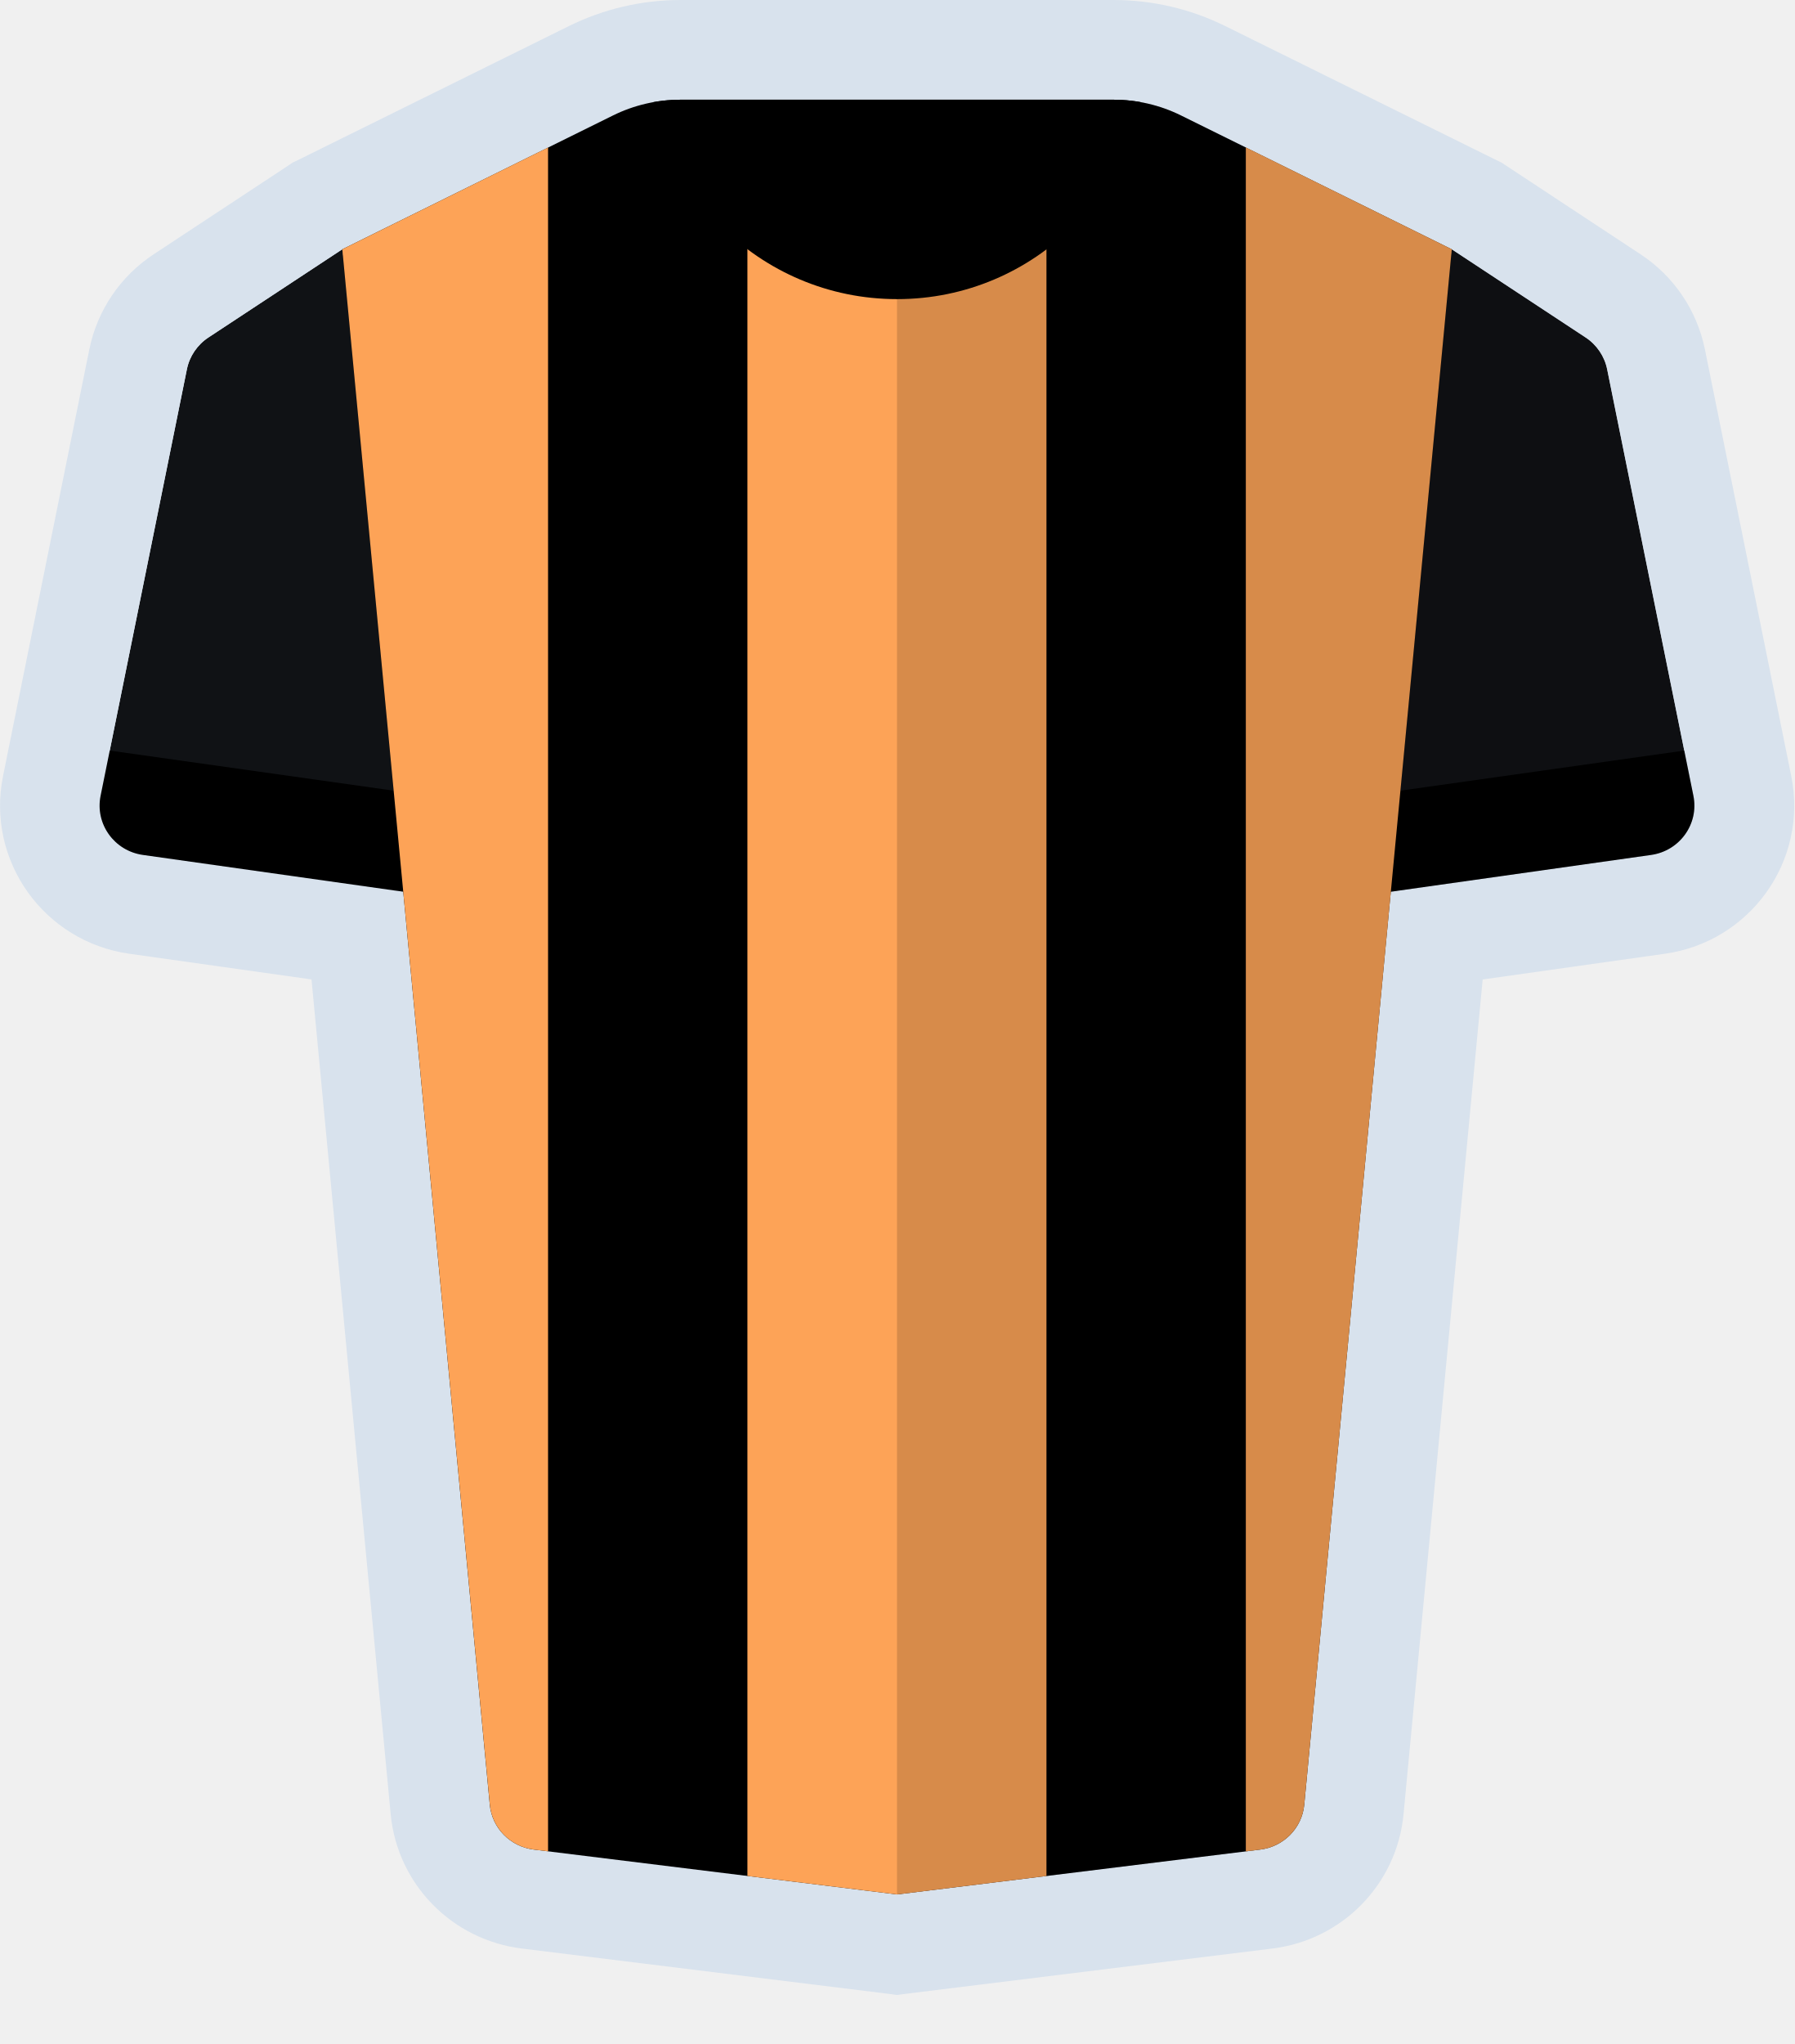
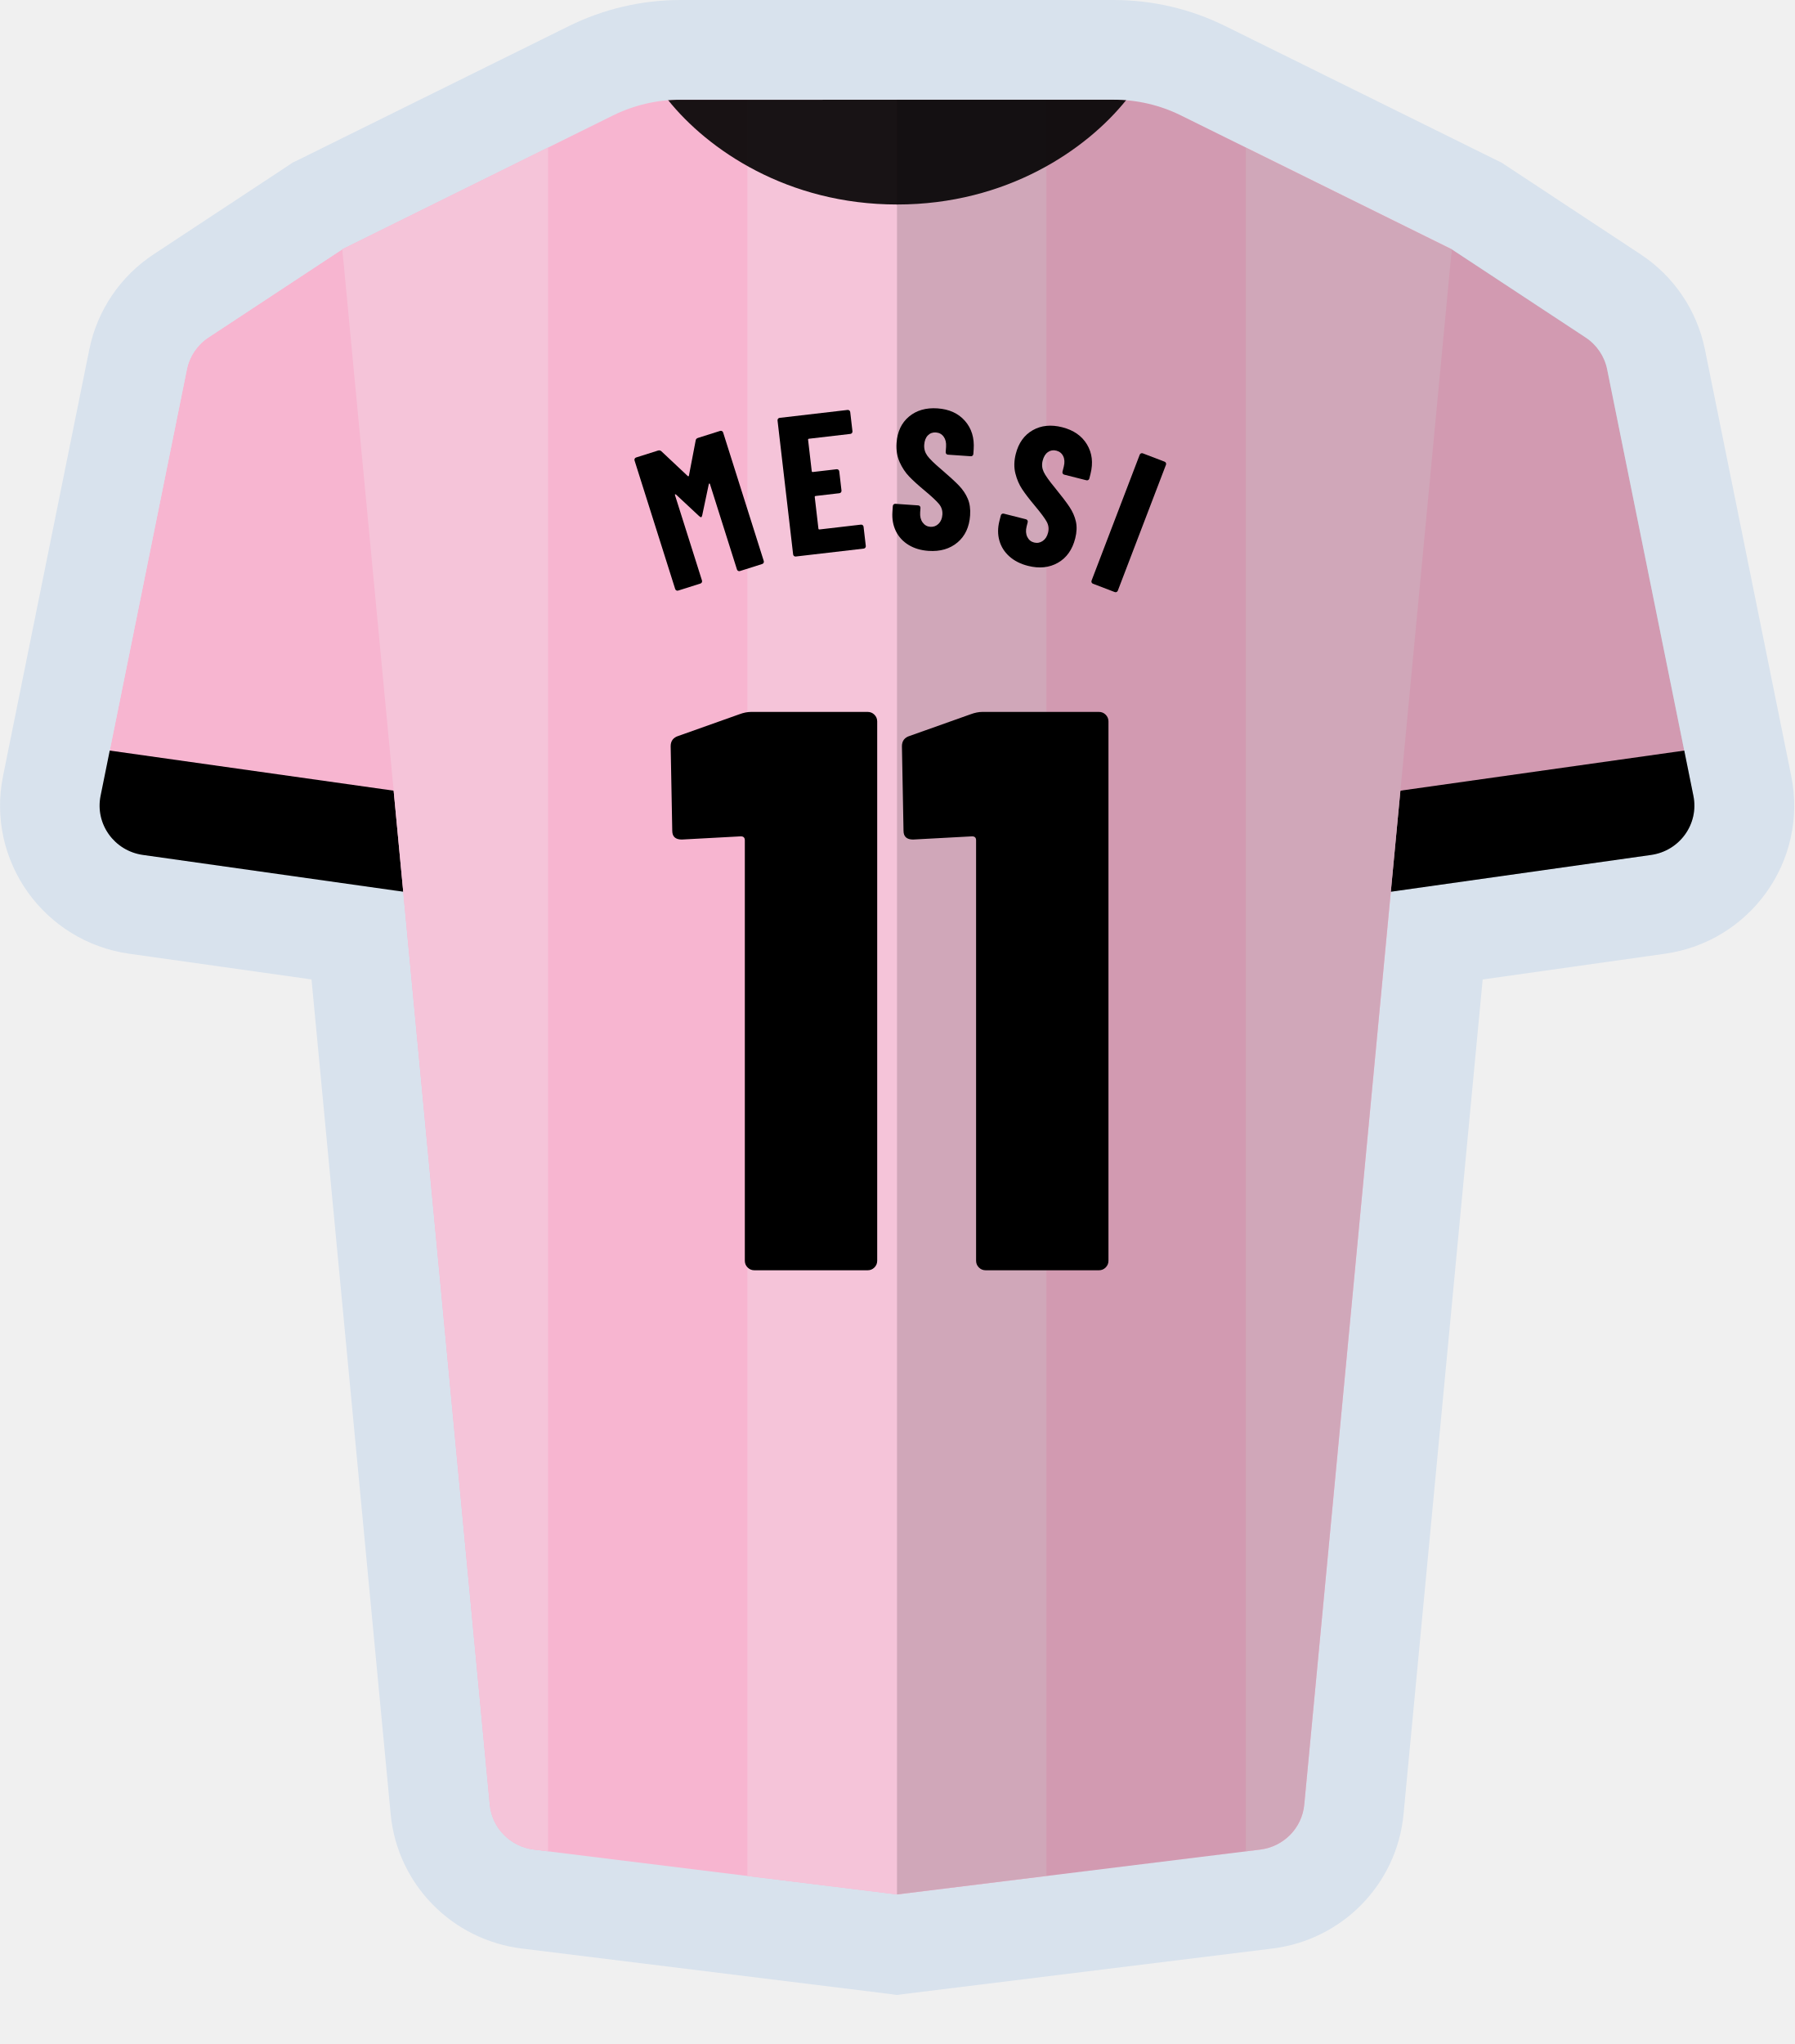
<svg xmlns="http://www.w3.org/2000/svg" width="36" height="41" viewBox="0 0 36 41" fill="none" class="size-96">
  <path d="M22.342 1C22.966 1 23.583 1.143 24.142 1.42L29.572 4.104L29.628 4.131L29.68 4.165L32.366 5.936C32.81 6.228 33.121 6.685 33.227 7.208L34.959 15.765C35.189 16.903 34.403 17.98 33.269 18.14L28.827 18.767L27.165 36.295C27.076 37.237 26.34 37.977 25.411 38.092L18.122 38.992L18 39.008L17.877 38.992L10.589 38.092C9.66 37.977 8.923 37.237 8.834 36.295L7.171 18.766L2.73 18.14C1.597 17.98 0.811 16.903 1.041 15.765L2.772 7.208C2.878 6.685 3.189 6.228 3.633 5.936L6.32 4.165L6.371 4.131L6.427 4.104L11.856 1.42C12.416 1.143 13.033 1 13.657 1H22.342Z" fill="#D8E2ED" stroke="#D8E2ED" stroke-width="2" />
  <mask id="mask0_399_81" maskUnits="userSpaceOnUse" x="1" y="5" width="8" height="13" style="mask-type: alpha;">
    <path fill-rule="evenodd" clip-rule="evenodd" d="M6.868 5L4.181 6.77C3.958 6.917 3.803 7.146 3.75 7.406L2.018 15.963C1.904 16.526 2.292 17.068 2.867 17.149L8.891 18L6.868 5Z" fill="#243D7C" />
  </mask>
  <g mask="url(#mask0_399_81)">
-     <path fill-rule="evenodd" clip-rule="evenodd" d="M6.868 5L4.181 6.77C3.958 6.917 3.803 7.146 3.75 7.406L2.018 15.963C1.904 16.526 2.292 17.068 2.867 17.149L8.891 18L6.868 5Z" fill="#101215" />
+     <path fill-rule="evenodd" clip-rule="evenodd" d="M6.868 5L4.181 6.77C3.958 6.917 3.803 7.146 3.75 7.406L2.018 15.963C1.904 16.526 2.292 17.068 2.867 17.149L8.891 18L6.868 5Z" fill="#F7B5D0" />
    <path fill-rule="evenodd" clip-rule="evenodd" d="M1.809 15L8.891 16V20L1.809 19V15Z" fill="#000000" />
  </g>
  <mask id="mask1_399_81" maskUnits="userSpaceOnUse" x="27" y="5" width="7" height="13" style="mask-type: alpha;">
    <path fill-rule="evenodd" clip-rule="evenodd" d="M29.127 5L31.814 6.77C32.037 6.917 32.192 7.146 32.245 7.406L33.976 15.963C34.09 16.526 33.702 17.068 33.127 17.149L27.104 18L29.127 5Z" fill="#243D7C" />
  </mask>
  <g mask="url(#mask1_399_81)">
-     <path fill-rule="evenodd" clip-rule="evenodd" d="M29.127 5L31.814 6.77C32.037 6.917 32.192 7.146 32.245 7.406L33.976 15.963C34.09 16.526 33.702 17.068 33.127 17.149L27.104 18L29.127 5Z" fill="#101215" />
+     <path fill-rule="evenodd" clip-rule="evenodd" d="M29.127 5L31.814 6.77C32.037 6.917 32.192 7.146 32.245 7.406L33.976 15.963C34.09 16.526 33.702 17.068 33.127 17.149L27.104 18L29.127 5Z" fill="#F7B5D0" />
    <path fill-rule="evenodd" clip-rule="evenodd" d="M34.186 15L27.104 16V20L34.186 19V15Z" fill="#000000" />
  </g>
-   <path d="M10.709 37.1L17.997 38L25.286 37.1C25.757 37.041 26.123 36.668 26.168 36.201L29.127 5L23.697 2.317C23.276 2.108 22.811 2 22.34 2H13.655C13.184 2 12.719 2.108 12.297 2.317L6.868 5L9.827 36.201C9.872 36.668 10.238 37.041 10.709 37.1Z" fill="#000000" />
+   <path d="M10.709 37.1L17.997 38L25.286 37.1C25.757 37.041 26.123 36.668 26.168 36.201L29.127 5L23.697 2.317C23.276 2.108 22.811 2 22.34 2H13.655C13.184 2 12.719 2.108 12.297 2.317L6.868 5L9.827 36.201C9.872 36.668 10.238 37.041 10.709 37.1Z" fill="#F7B5D0" />
  <mask id="mask2_399_81" maskUnits="userSpaceOnUse" x="6" y="2" width="24" height="36" style="mask-type: alpha;">
    <path d="M22.339 2C22.811 2 23.276 2.108 23.698 2.316L29.128 5L26.168 36.2C26.123 36.667 25.756 37.041 25.286 37.1L17.998 38L10.71 37.1C10.239 37.041 9.872 36.667 9.828 36.2L6.868 5L12.297 2.316C12.719 2.108 13.184 2 13.655 2H22.339Z" fill="white" />
  </mask>
  <g mask="url(#mask2_399_81)">
-     <rect x="14.996" y="2" width="6" height="37" fill="#fda357" />
-     <rect x="4.996" y="2" width="6" height="37" fill="#fda357" />
-     <rect x="24.996" y="2" width="6" height="37" fill="#fda357" />
-     <circle cx="17.999" cy="1" r="5" fill="#000000" />
+     <rect x="14.996" y="2" width="6" height="37" fill="#F5C4D9" />
+     <rect x="4.996" y="2" width="6" height="37" fill="#F5C4D9" />
+     <rect x="24.996" y="2" width="6" height="37" fill="#F5C4D9" />
+     <path d="M13.4 2.002C14.2 3.002 15.8 4.102 18 4.102C20.2 4.102 21.8 3.002 22.6 2.002V2L13.4 2.002Z" fill="#000000" opacity="0.9" />
+     <g>
+       <path id="«rn5»" d="M 10 13.95 Q 18 8.05 26 13.95" fill="none" stroke="none" />
+       <path d="M1.456-2.768Q1.472-2.800 1.516-2.800L1.516-2.800L1.980-2.800Q2-2.800 2.014-2.786Q2.028-2.772 2.028-2.752L2.028-2.752L2.028-0.048Q2.028-0.028 2.014-0.014Q2 0 1.980 0L1.980 0L1.512 0Q1.492 0 1.478-0.014Q1.464-0.028 1.464-0.048L1.464-0.048L1.464-1.844Q1.464-1.860 1.456-1.860Q1.448-1.860 1.440-1.848L1.440-1.848L1.128-1.296Q1.108-1.264 1.096-1.264L1.096-1.264Q1.084-1.264 1.064-1.296L1.064-1.296L0.752-1.848Q0.744-1.860 0.736-1.860Q0.728-1.860 0.728-1.844L0.728-1.844L0.728-0.048Q0.728-0.028 0.714-0.014Q0.700 0 0.680 0L0.680 0L0.212 0Q0.192 0 0.178-0.014Q0.164-0.028 0.164-0.048L0.164-0.048L0.164-2.752Q0.164-2.772 0.178-2.786Q0.192-2.800 0.212-2.800L0.212-2.800L0.672-2.800Q0.712-2.800 0.732-2.768L0.732-2.768L1.088-2.132Q1.100-2.116 1.112-2.132L1.112-2.132L1.456-2.768Z" transform="translate(14.569 11.542) rotate(-17.550) translate(-1.221 0)" fill="#000000" paint-order="stroke fill" />
+       <path d="M1.644-2.364Q1.644-2.344 1.630-2.330Q1.616-2.316 1.596-2.316L1.596-2.316L0.760-2.316Q0.740-2.316 0.740-2.296L0.740-2.296L0.740-1.664Q0.740-1.644 0.760-1.644L0.760-1.644L1.240-1.644Q1.260-1.644 1.274-1.630Q1.288-1.616 1.288-1.596L1.288-1.596L1.288-1.208Q1.288-1.188 1.274-1.174Q1.260-1.160 1.240-1.160L1.240-1.160L0.760-1.160Q0.740-1.160 0.740-1.140L0.740-1.140L0.740-0.504Q0.740-0.484 0.760-0.484L0.760-0.484L1.596-0.484Q1.616-0.484 1.630-0.470Q1.644-0.456 1.644-0.436L1.644-0.436L1.644-0.048Q1.644-0.028 1.630-0.014Q1.616 0 1.596 0L1.596 0L0.224 0Q0.204 0 0.190-0.014Q0.176-0.028 0.176-0.048L0.176-0.048L0.176-2.752Q0.176-2.772 0.190-2.786Q0.204-2.800 0.224-2.800L0.224-2.800L1.596-2.800Q1.616-2.800 1.630-2.786Q1.644-2.772 1.644-2.752L1.644-2.752L1.644-2.364Z" transform="translate(16.738 11.073) rotate(-6.637) translate(-1.001 0)" fill="#000000" paint-order="stroke fill" />
+       <path d="M0.896 0.032Q0.664 0.032 0.488-0.060Q0.312-0.152 0.216-0.318Q0.120-0.484 0.120-0.700L0.120-0.700L0.120-0.816Q0.120-0.836 0.134-0.850Q0.148-0.864 0.168-0.864L0.168-0.864L0.628-0.864Q0.648-0.864 0.662-0.850Q0.676-0.836 0.676-0.816L0.676-0.816L0.676-0.728Q0.676-0.604 0.740-0.528Q0.804-0.452 0.900-0.452L0.900-0.452Q0.996-0.452 1.060-0.524Q1.124-0.596 1.124-0.712L1.124-0.712Q1.124-0.832 1.044-0.918Q0.964-1.004 0.732-1.172L0.732-1.172Q0.532-1.316 0.408-1.428Q0.284-1.540 0.196-1.704Q0.108-1.868 0.108-2.084L0.108-2.084Q0.108-2.424 0.320-2.628Q0.532-2.832 0.880-2.832L0.880-2.832Q1.232-2.832 1.446-2.620Q1.660-2.408 1.660-2.064L1.660-2.064L1.660-1.968Q1.660-1.948 1.646-1.934Q1.632-1.920 1.612-1.920L1.612-1.920L1.152-1.920Q1.132-1.920 1.118-1.934Q1.104-1.948 1.104-1.968L1.104-1.968L1.104-2.076Q1.104-2.200 1.042-2.274Q0.980-2.348 0.880-2.348L0.880-2.348Q0.784-2.348 0.724-2.278Q0.664-2.208 0.664-2.084L0.664-2.084Q0.664-1.964 0.740-1.872Q0.816-1.780 1.040-1.616L1.040-1.616Q1.288-1.432 1.414-1.318Q1.540-1.204 1.610-1.066Q1.680-0.928 1.680-0.736L1.680-0.736Q1.680-0.384 1.464-0.176Q1.248 0.032 0.896 0.032L0.896 0.032Z" transform="translate(18.748 11.026) rotate(3.947) translate(-1.013 0)" fill="#000000" paint-order="stroke fill" />
+       <path d="M0.896 0.032Q0.664 0.032 0.488-0.060Q0.312-0.152 0.216-0.318Q0.120-0.484 0.120-0.700L0.120-0.700L0.120-0.816Q0.120-0.836 0.134-0.850Q0.148-0.864 0.168-0.864L0.168-0.864L0.628-0.864Q0.648-0.864 0.662-0.850Q0.676-0.836 0.676-0.816L0.676-0.816L0.676-0.728Q0.676-0.604 0.740-0.528Q0.804-0.452 0.900-0.452L0.900-0.452Q0.996-0.452 1.060-0.524Q1.124-0.596 1.124-0.712L1.124-0.712Q1.124-0.832 1.044-0.918Q0.964-1.004 0.732-1.172L0.732-1.172Q0.532-1.316 0.408-1.428Q0.284-1.540 0.196-1.704Q0.108-1.868 0.108-2.084L0.108-2.084Q0.108-2.424 0.320-2.628Q0.532-2.832 0.880-2.832L0.880-2.832Q1.232-2.832 1.446-2.620Q1.660-2.408 1.660-2.064L1.660-2.064L1.660-1.968Q1.660-1.948 1.646-1.934Q1.632-1.920 1.612-1.920L1.612-1.920L1.152-1.920Q1.132-1.920 1.118-1.934Q1.104-1.948 1.104-1.968L1.104-1.968L1.104-2.076Q1.104-2.200 1.042-2.274Q0.980-2.348 0.880-2.348L0.880-2.348Q0.784-2.348 0.724-2.278Q0.664-2.208 0.664-2.084L0.664-2.084Q0.664-1.964 0.740-1.872Q0.816-1.780 1.040-1.616L1.040-1.616Q1.288-1.432 1.414-1.318Q1.540-1.204 1.610-1.066Q1.680-0.928 1.680-0.736L1.680-0.736Q1.680-0.384 1.464-0.176Q1.248 0.032 0.896 0.032L0.896 0.032Z" transform="translate(20.746 11.348) rotate(14.206) translate(-1.013 0)" fill="#000000" paint-order="stroke fill" />
+       <path d="M0.224 0Q0.204 0 0.190-0.014Q0.176-0.028 0.176-0.048L0.176-0.048L0.176-2.752Q0.176-2.772 0.190-2.786Q0.204-2.800 0.224-2.800L0.224-2.800L0.692-2.800Q0.712-2.800 0.726-2.786Q0.740-2.772 0.740-2.752L0.740-2.752L0.740-0.048Q0.740-0.028 0.726-0.014Q0.712 0 0.692 0L0.692 0L0.224 0Z" transform="translate(22.149 11.793) rotate(20.931) translate(-0.460 0)" fill="#000000" paint-order="stroke fill" />
+       <path d="M1.504-11.152Q1.632-11.200 1.744-11.200L1.744-11.200L4.080-11.200Q4.160-11.200 4.216-11.144Q4.272-11.088 4.272-11.008L4.272-11.008L4.272-0.192Q4.272-0.112 4.216-0.056Q4.160 0 4.080 0L4.080 0L1.808 0Q1.728 0 1.672-0.056Q1.616-0.112 1.616-0.192L1.616-0.192L1.616-8.624Q1.616-8.704 1.536-8.704L1.536-8.704L0.352-8.640Q0.160-8.640 0.160-8.816L0.160-8.816L0.128-10.512Q0.128-10.672 0.288-10.720L0.288-10.720L1.504-11.152Z" transform="translate(13.328 25.480)" fill="#000000" paint-order="stroke fill" />
+       <path d="M1.504-11.152Q1.632-11.200 1.744-11.200L1.744-11.200L4.080-11.200Q4.160-11.200 4.216-11.144Q4.272-11.088 4.272-11.008L4.272-11.008L4.272-0.192Q4.272-0.112 4.216-0.056Q4.160 0 4.080 0L4.080 0L1.808 0Q1.728 0 1.672-0.056Q1.616-0.112 1.616-0.192L1.616-0.192L1.616-8.624Q1.616-8.704 1.536-8.704L1.536-8.704L0.352-8.640Q0.160-8.640 0.160-8.816L0.160-8.816L0.128-10.512Q0.128-10.672 0.288-10.720L0.288-10.720L1.504-11.152Z" transform="translate(17.968 25.480)" fill="#000000" paint-order="stroke fill" />
+     </g>
  </g>
  <path opacity="0.15" d="M25.286 37.1L17.997 38V2H22.34C22.811 2 23.276 2.108 23.697 2.317L29.127 5L31.814 6.77C32.037 6.917 32.192 7.146 32.245 7.406L33.976 15.963C34.09 16.526 33.702 17.068 33.127 17.149L27.905 17.887L26.168 36.201C26.123 36.668 25.757 37.041 25.286 37.1Z" fill="black" />
</svg>
